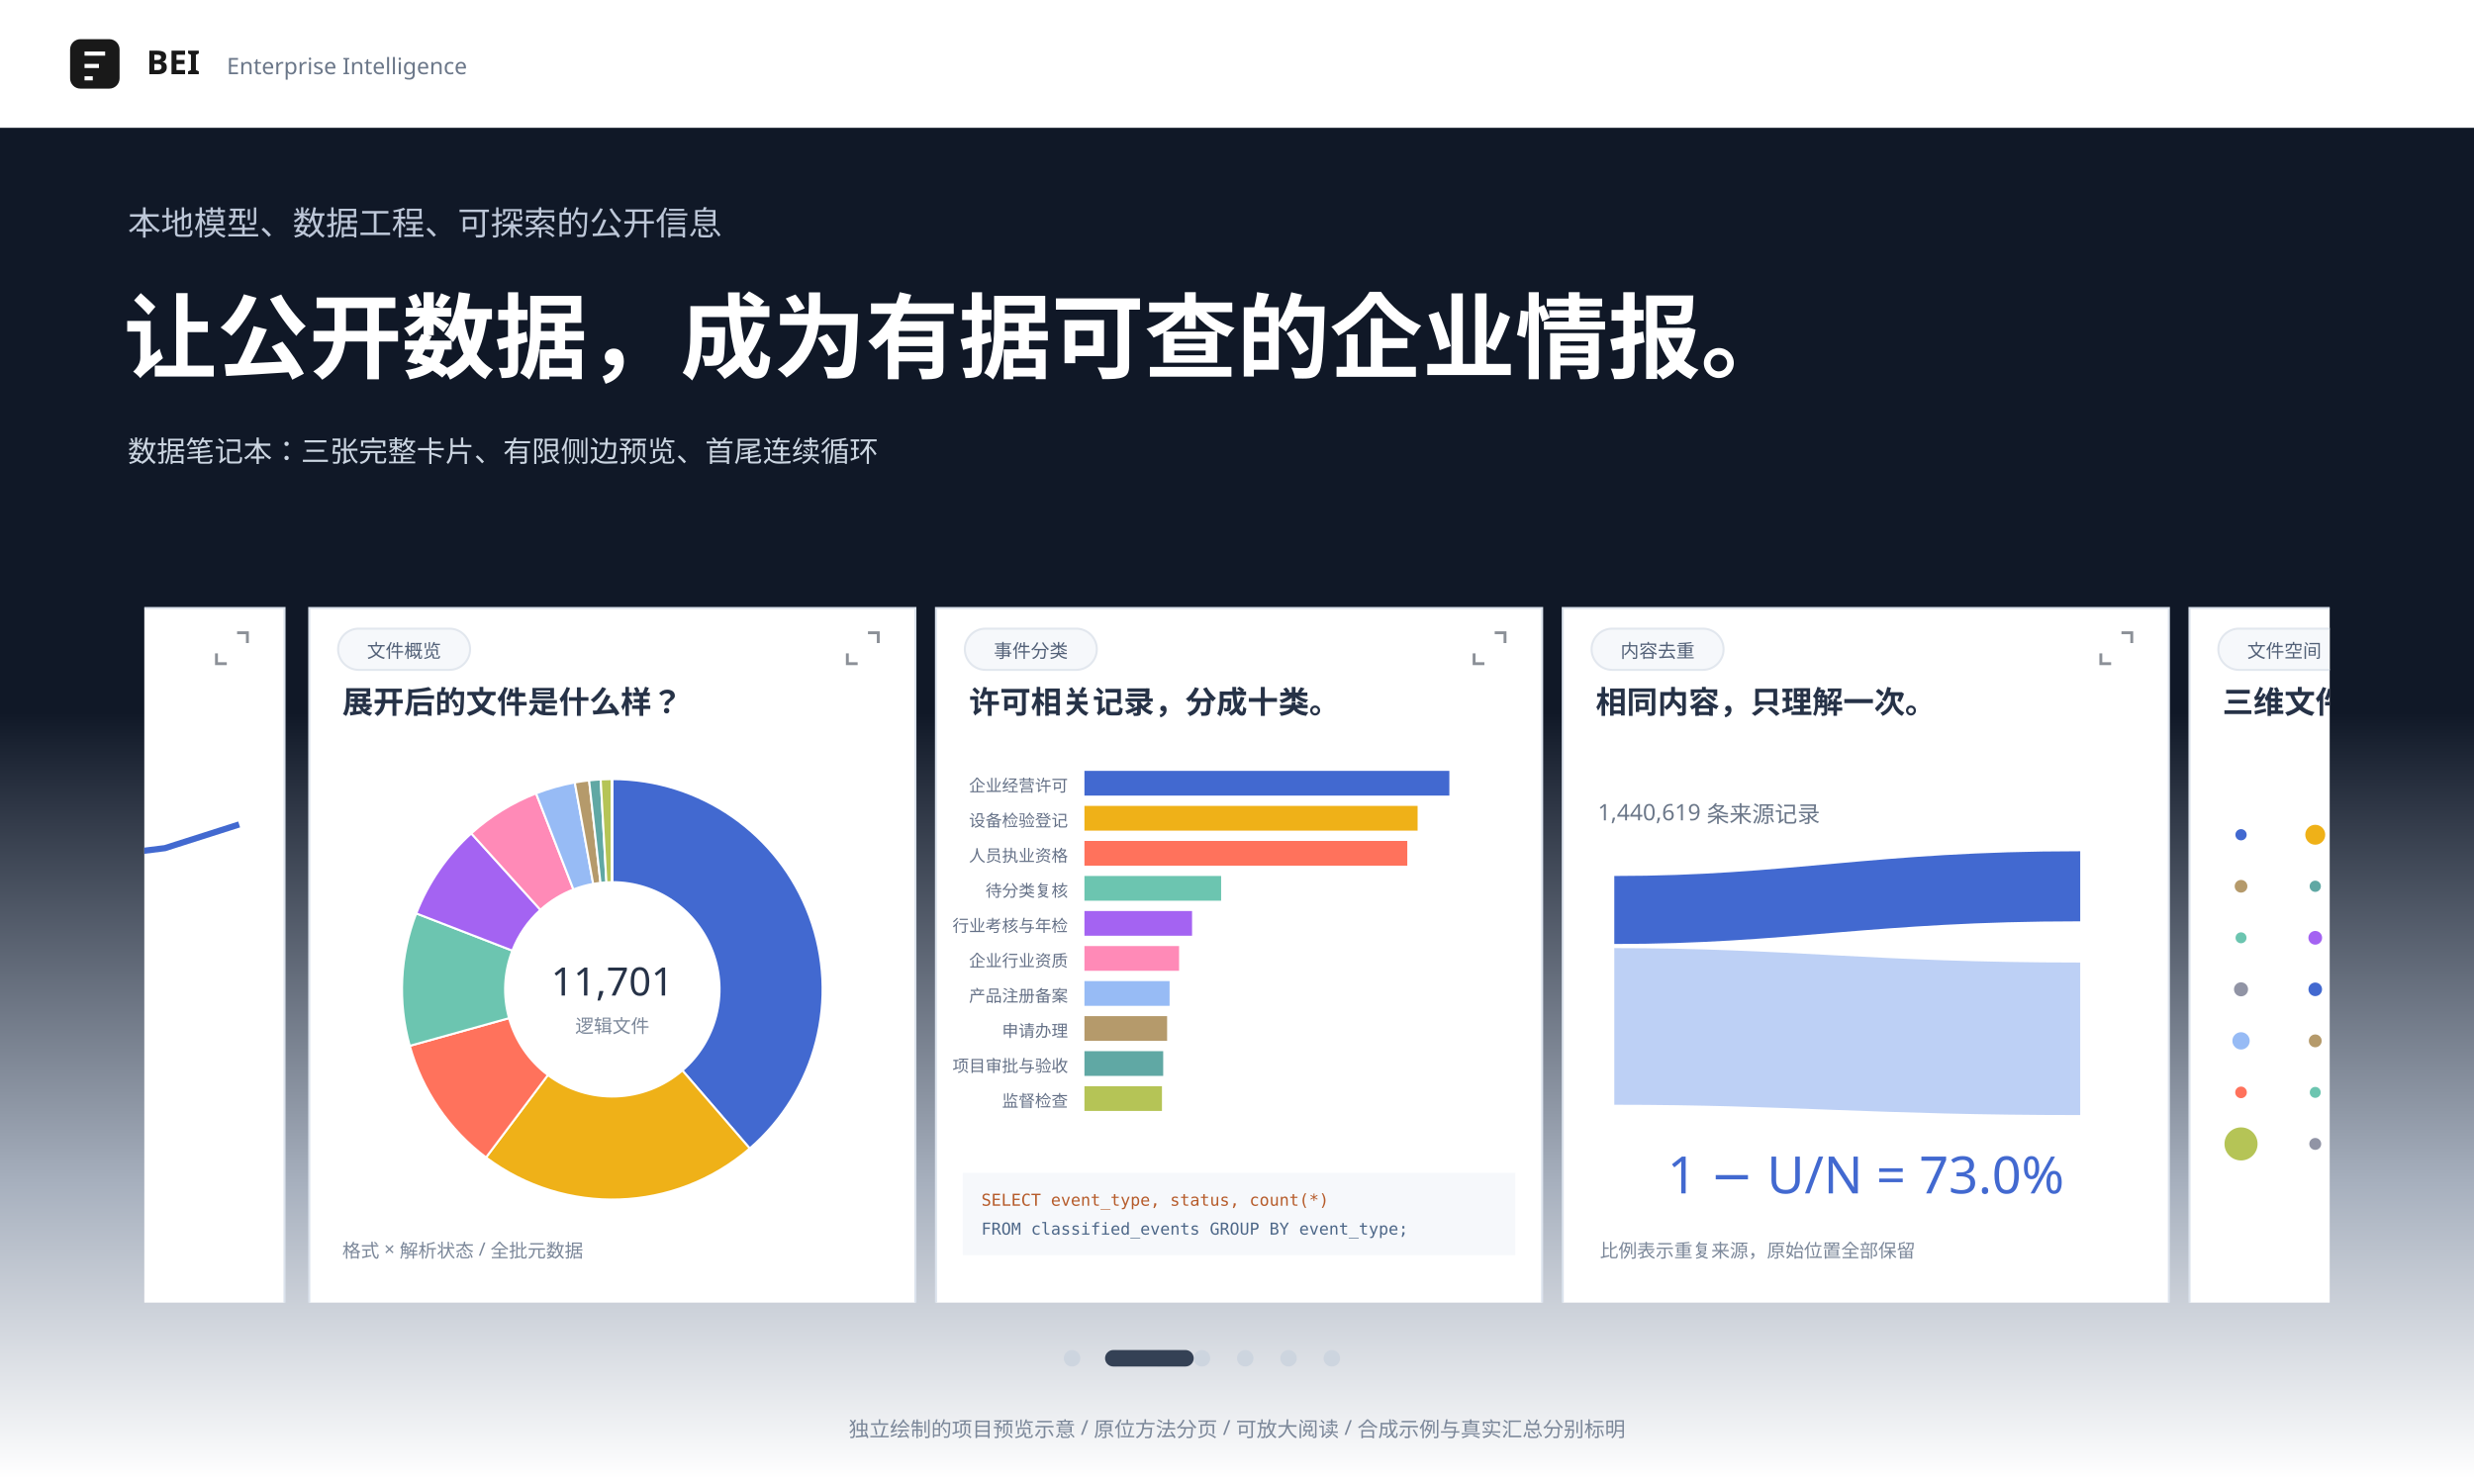
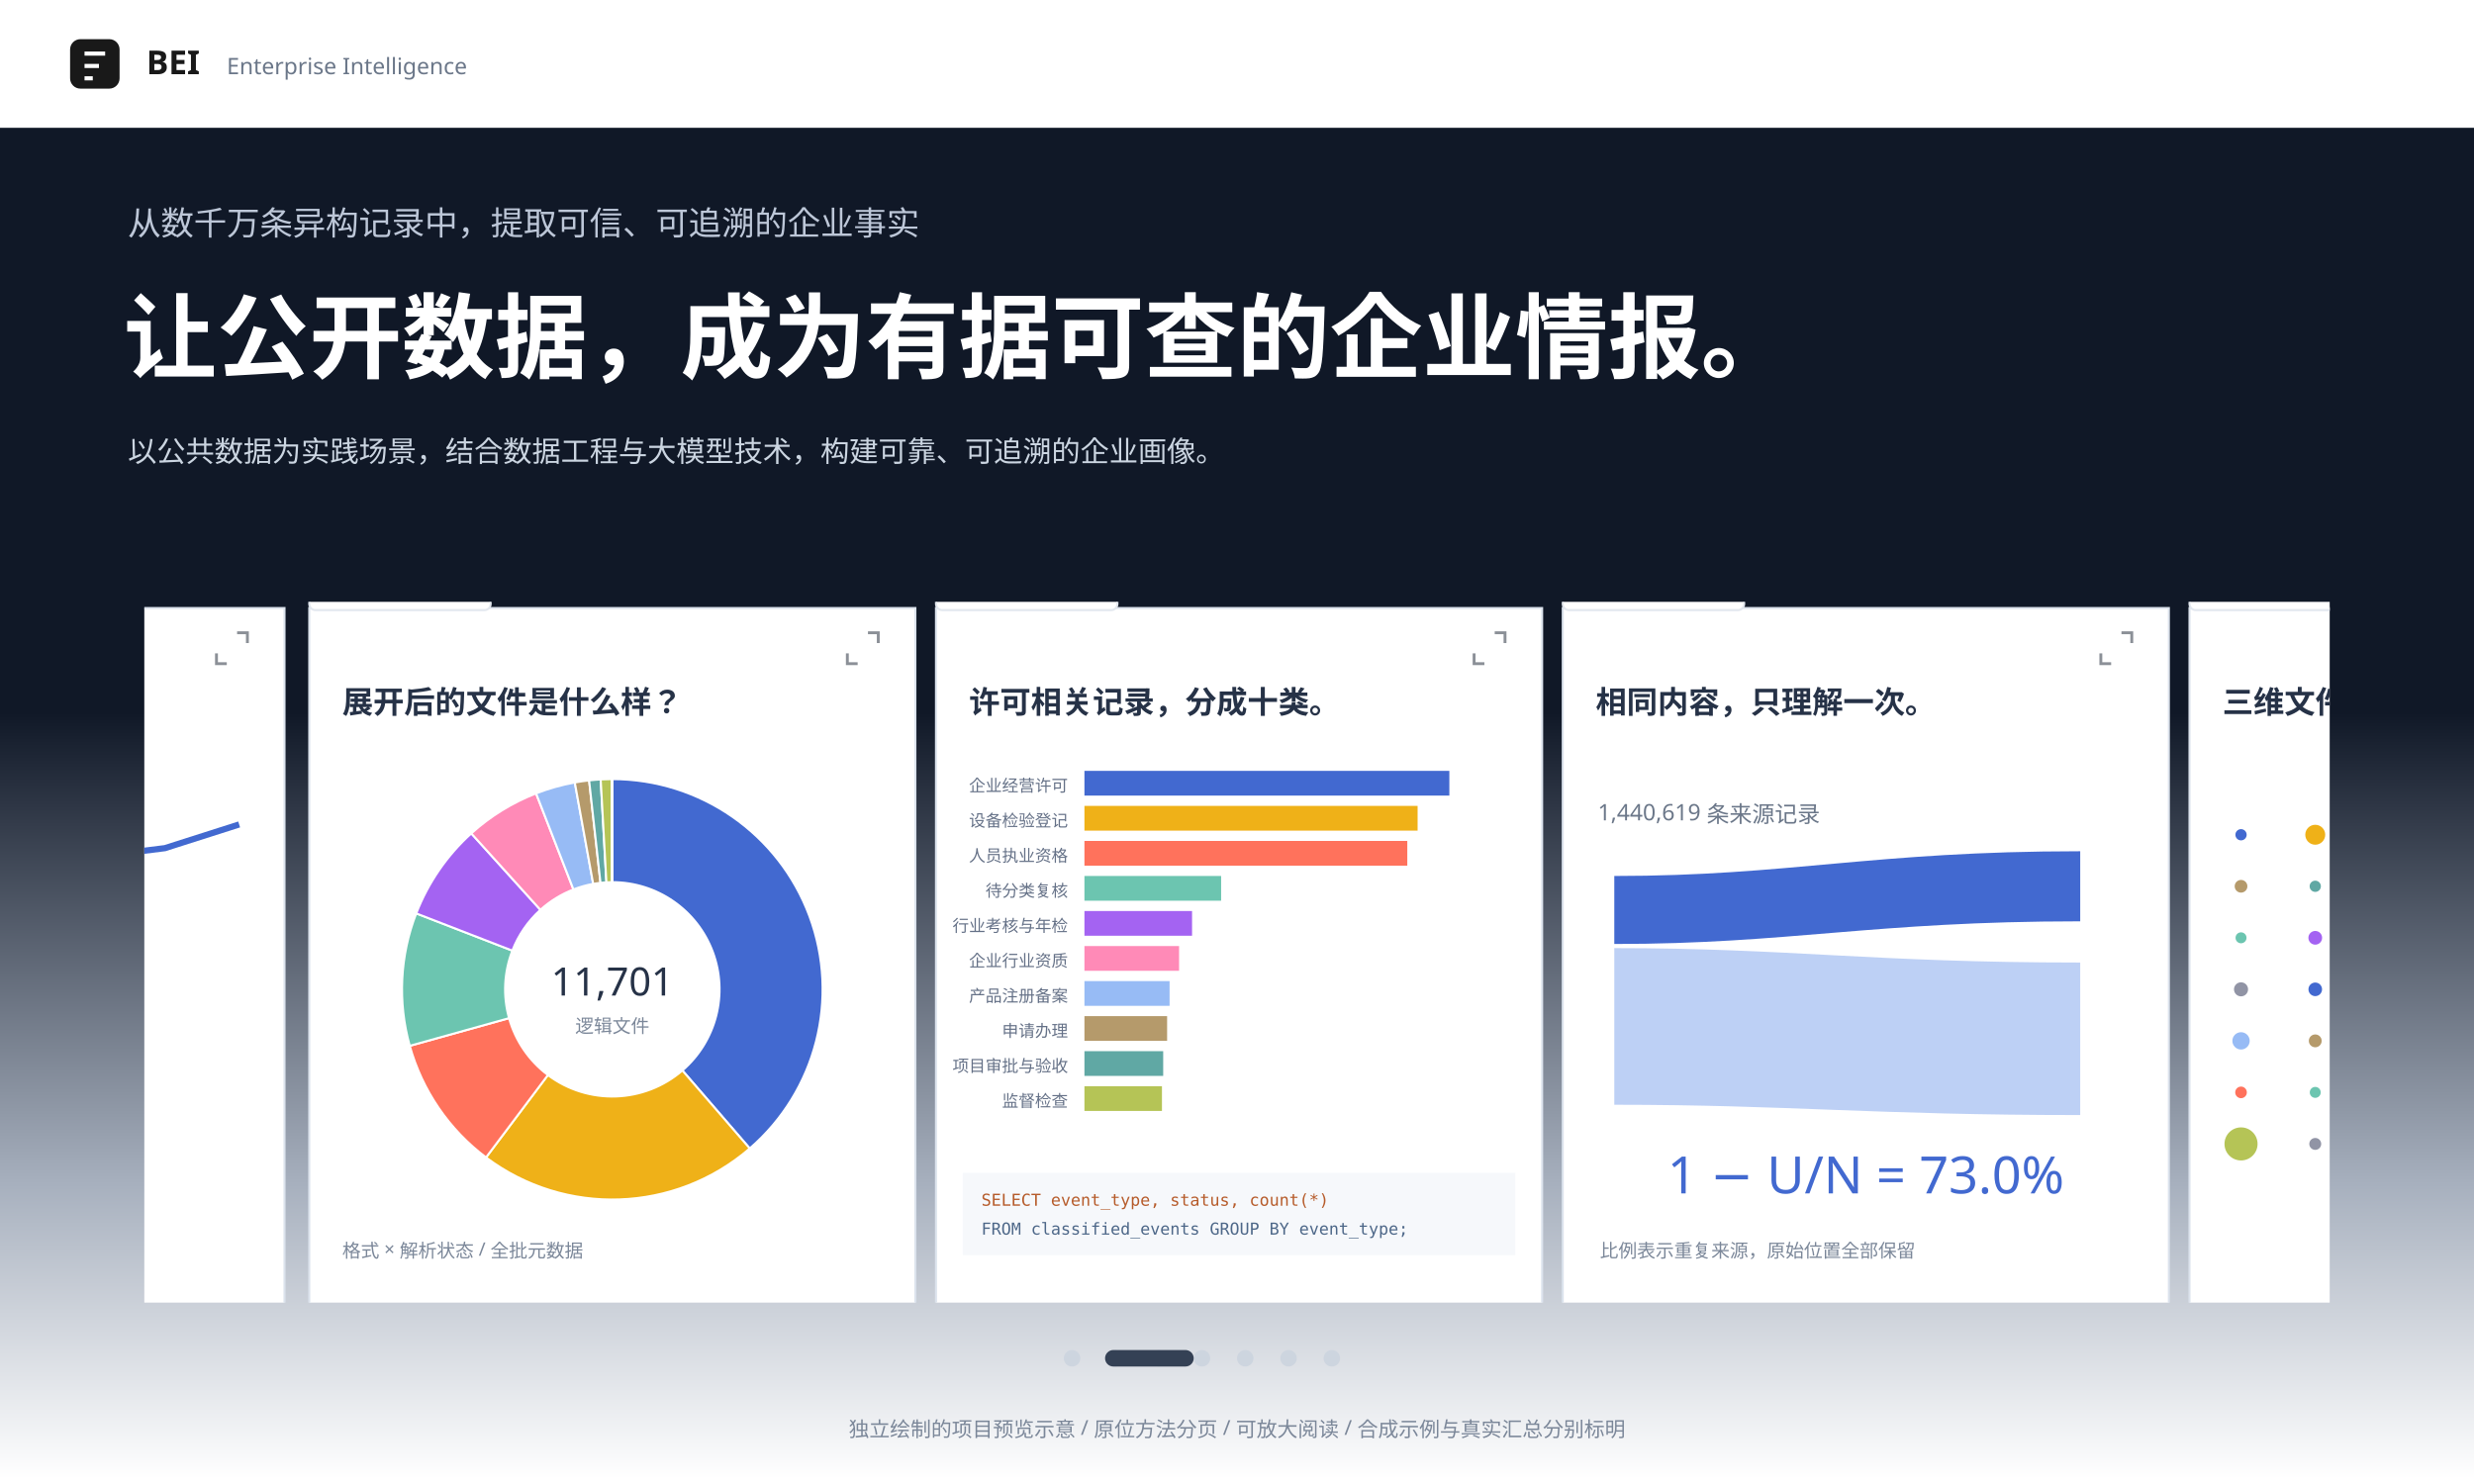
<svg xmlns="http://www.w3.org/2000/svg" width="1200" height="720" viewBox="0 0 1200 720">
  <defs>
    <linearGradient id="bg" x1="0" y1="0" x2="0" y2="1">
      <stop offset="0" stop-color="#101827" />
      <stop offset=".48" stop-color="#101827" />
      <stop offset=".8" stop-color="#a7b0be" />
      <stop offset="1" stop-color="#fff" />
    </linearGradient>
    <clipPath id="window">
      <rect x="70" y="292" width="1060" height="340" />
    </clipPath>
  </defs>
  <rect width="1200" height="720" fill="url(#bg)" />
  <rect width="1200" height="62" fill="white" />
  <g font-family="Segoe UI,Microsoft YaHei,sans-serif">
    <rect x="34" y="19" width="24" height="24" rx="5" fill="#191919" />
    <path d="M41 26H51M41 32H48M41 38H45" stroke="white" stroke-width="2" />
    <text x="71" y="36" fill="#191919" font-size="16" font-weight="600">BEI</text>
    <text x="110" y="36" fill="#6b7789" font-size="11">Enterprise Intelligence</text>
-     <text x="62" y="114" fill="#bdc7d8" font-size="16">本地模型、数据工程、可探索的公开信息</text>
+     <text x="62" y="114" fill="#bdc7d8" font-size="16">从数千万条异构记录中，提取可信、可追溯的企业事实</text>
    <text x="60" y="180" fill="white" font-size="45" font-weight="600">让公开数据，成为有据可查的企业情报。</text>
-     <text x="62" y="224" fill="#cbd5e1" font-size="14">数据笔记本：三张完整卡片、有限侧边预览、首尾连续循环</text>
+     <text x="62" y="224" fill="#cbd5e1" font-size="14">以公共数据为实践场景，结合数据工程与大模型技术，构建可靠、可追溯的企业画像。</text>
    <g clip-path="url(#window)">
      <g transform="translate(-156 295)">
        <rect width="294" height="340" fill="white" stroke="#dce3ed" />
-         <rect x="14" y="10" width="64" height="20" rx="10" fill="#f6f8fb" stroke="#e2e7ee" />
-         <text x="46" y="24" text-anchor="middle" fill="#536178" font-size="9">执行进度</text>
+         <rect x="0" y="-25" width="88" height="26" rx="3" fill="white" stroke="#e2e7ee" />
+         <text x="44" y="-8" text-anchor="middle" fill="#536178" font-size="9">执行进度</text>
        <path d="M271 12h5v5M266 27h-5v-5" fill="none" stroke="#8b9097" stroke-width="1.4" />
        <text x="16" y="51" fill="#263247" font-size="15" font-weight="600">执行进度快照</text>
        <g transform="translate(0 25)">
          <path d="M20.0 240.0 L56.0 238.5 L92.0 237.3 L128.0 231.6 L164.0 214.8 L200.0 96.0 L236.0 91.5 L272.0 80.0" fill="none" stroke="#4269d0" stroke-width="3" />
        </g>
      </g>
      <g transform="translate(150 295)">
        <rect width="294" height="340" fill="white" stroke="#dce3ed" />
-         <rect x="14" y="10" width="64" height="20" rx="10" fill="#f6f8fb" stroke="#e2e7ee" />
-         <text x="46" y="24" text-anchor="middle" fill="#536178" font-size="9">文件概览</text>
+         <rect x="0" y="-25" width="88" height="26" rx="3" fill="white" stroke="#e2e7ee" />
+         <text x="44" y="-8" text-anchor="middle" fill="#536178" font-size="9">文件概览</text>
        <path d="M271 12h5v5M266 27h-5v-5" fill="none" stroke="#8b9097" stroke-width="1.4" />
        <text x="16" y="51" fill="#263247" font-size="15" font-weight="600">展开后的文件是什么样？</text>
        <g transform="translate(0 25)">
          <path d="M147.00 58.00A102 102 0 0 1 213.66 237.20L180.99 199.36A52 52 0 0 0 147.00 108.00Z" fill="#4269d0" stroke="white" />
          <path d="M213.66 237.20A102 102 0 0 1 85.75 241.56L115.77 201.58A52 52 0 0 0 180.99 199.36Z" fill="#efb118" stroke="white" />
          <path d="M85.75 241.56A102 102 0 0 1 48.75 187.41L96.91 173.98A52 52 0 0 0 115.77 201.58Z" fill="#ff725c" stroke="white" />
          <path d="M48.75 187.41A102 102 0 0 1 51.89 123.16L98.51 141.22A52 52 0 0 0 96.91 173.98Z" fill="#6cc5b0" stroke="white" />
          <path d="M51.89 123.16A102 102 0 0 1 78.59 84.34L112.12 121.43A52 52 0 0 0 98.51 141.22Z" fill="#a463f2" stroke="white" />
          <path d="M78.59 84.34A102 102 0 0 1 110.02 64.94L128.14 111.54A52 52 0 0 0 112.12 121.43Z" fill="#ff8ab7" stroke="white" />
          <path d="M110.02 64.94A102 102 0 0 1 128.80 59.64L137.72 108.83A52 52 0 0 0 128.14 111.54Z" fill="#97bbf5" stroke="white" />
          <path d="M128.80 59.64A102 102 0 0 1 135.74 58.62L141.26 108.32A52 52 0 0 0 137.72 108.83Z" fill="#b59a6b" stroke="white" />
          <path d="M135.74 58.62A102 102 0 0 1 141.36 58.16L144.13 108.08A52 52 0 0 0 141.26 108.32Z" fill="#60a8a4" stroke="white" />
          <path d="M141.36 58.16A102 102 0 0 1 146.67 58.00L146.83 108.00A52 52 0 0 0 144.13 108.08Z" fill="#b5c456" stroke="white" />
          <path d="M146.67 58.00A102 102 0 0 1 147.00 58.00L147.00 108.00A52 52 0 0 0 146.83 108.00Z" fill="#9194a5" stroke="white" />
          <text x="147" y="163" text-anchor="middle" fill="#263247" font-size="19">11,701</text>
          <text x="147" y="181" text-anchor="middle" fill="#7b8799" font-size="9">逻辑文件</text>
          <text x="16" y="290" fill="#7b8799" font-size="9">格式 × 解析状态 / 全批元数据</text>
        </g>
      </g>
      <g transform="translate(454 295)">
        <rect width="294" height="340" fill="white" stroke="#dce3ed" />
-         <rect x="14" y="10" width="64" height="20" rx="10" fill="#f6f8fb" stroke="#e2e7ee" />
-         <text x="46" y="24" text-anchor="middle" fill="#536178" font-size="9">事件分类</text>
+         <rect x="0" y="-25" width="88" height="26" rx="3" fill="white" stroke="#e2e7ee" />
+         <text x="44" y="-8" text-anchor="middle" fill="#536178" font-size="9">事件分类</text>
        <path d="M271 12h5v5M266 27h-5v-5" fill="none" stroke="#8b9097" stroke-width="1.4" />
        <text x="16" y="51" fill="#263247" font-size="15" font-weight="600">许可相关记录，分成十类。</text>
        <g transform="translate(0 25)">
          <text x="64" y="64" text-anchor="end" fill="#657187" font-size="8">企业经营许可</text>
          <rect x="72" y="54" width="177.0" height="12" fill="#4269d0" />
          <text x="64" y="81" text-anchor="end" fill="#657187" font-size="8">设备检验登记</text>
          <rect x="72" y="71" width="161.6" height="12" fill="#efb118" />
          <text x="64" y="98" text-anchor="end" fill="#657187" font-size="8">人员执业资格</text>
          <rect x="72" y="88" width="156.6" height="12" fill="#ff725c" />
          <text x="64" y="115" text-anchor="end" fill="#657187" font-size="8">待分类复核</text>
          <rect x="72" y="105" width="66.3" height="12" fill="#6cc5b0" />
          <text x="64" y="132" text-anchor="end" fill="#657187" font-size="8">行业考核与年检</text>
          <rect x="72" y="122" width="52.2" height="12" fill="#a463f2" />
          <text x="64" y="149" text-anchor="end" fill="#657187" font-size="8">企业行业资质</text>
          <rect x="72" y="139" width="45.9" height="12" fill="#ff8ab7" />
          <text x="64" y="166" text-anchor="end" fill="#657187" font-size="8">产品注册备案</text>
          <rect x="72" y="156" width="41.3" height="12" fill="#97bbf5" />
          <text x="64" y="183" text-anchor="end" fill="#657187" font-size="8">申请办理</text>
          <rect x="72" y="173" width="40.1" height="12" fill="#b59a6b" />
          <text x="64" y="200" text-anchor="end" fill="#657187" font-size="8">项目审批与验收</text>
          <rect x="72" y="190" width="38.2" height="12" fill="#60a8a4" />
          <text x="64" y="217" text-anchor="end" fill="#657187" font-size="8">监督检查</text>
          <rect x="72" y="207" width="37.6" height="12" fill="#b5c456" />
          <rect x="13" y="249" width="268" height="40" fill="#f6f8fb" />
          <text x="22" y="265" fill="#b65b2a" font-size="8" font-family="Consolas,monospace">SELECT event_type, status, count(*)</text>
          <text x="22" y="279" fill="#4d6788" font-size="8" font-family="Consolas,monospace">FROM classified_events GROUP BY event_type;</text>
        </g>
      </g>
      <g transform="translate(758 295)">
        <rect width="294" height="340" fill="white" stroke="#dce3ed" />
-         <rect x="14" y="10" width="64" height="20" rx="10" fill="#f6f8fb" stroke="#e2e7ee" />
-         <text x="46" y="24" text-anchor="middle" fill="#536178" font-size="9">内容去重</text>
+         <rect x="0" y="-25" width="88" height="26" rx="3" fill="white" stroke="#e2e7ee" />
+         <text x="44" y="-8" text-anchor="middle" fill="#536178" font-size="9">内容去重</text>
        <path d="M271 12h5v5M266 27h-5v-5" fill="none" stroke="#8b9097" stroke-width="1.4" />
        <text x="16" y="51" fill="#263247" font-size="15" font-weight="600">相同内容，只理解一次。</text>
        <g transform="translate(0 25)">
          <text x="17" y="78" fill="#6b7789" font-size="11">1,440,619 条来源记录</text>
          <path d="M25 105C110 105 150 93 251 93L251 127C150 127 110 138 25 138Z" fill="#4269d0" />
          <path d="M25 140C110 140 150 147 251 147L251 221C150 221 110 216 25 216Z" fill="#bdd0f5" />
          <text x="147" y="259" text-anchor="middle" fill="#4269d0" font-size="25">1 − U/N = 73.0%</text>
          <text x="18" y="290" fill="#7b8799" font-size="9">比例表示重复来源，原始位置全部保留</text>
        </g>
      </g>
      <g transform="translate(1062 295)">
        <rect width="294" height="340" fill="white" stroke="#dce3ed" />
-         <rect x="14" y="10" width="64" height="20" rx="10" fill="#f6f8fb" stroke="#e2e7ee" />
-         <text x="46" y="24" text-anchor="middle" fill="#536178" font-size="9">文件空间</text>
+         <rect x="0" y="-25" width="88" height="26" rx="3" fill="white" stroke="#e2e7ee" />
+         <text x="44" y="-8" text-anchor="middle" fill="#536178" font-size="9">文件空间</text>
        <path d="M271 12h5v5M266 27h-5v-5" fill="none" stroke="#8b9097" stroke-width="1.4" />
        <text x="16" y="51" fill="#263247" font-size="15" font-weight="600">三维文件空间</text>
        <g transform="translate(0 25)">
          <circle cx="25" cy="85" r="3.23" fill="#4269d0" stroke="white" />
          <circle cx="61" cy="85" r="5.34" fill="#efb118" stroke="white" />
          <circle cx="97" cy="85" r="10.00" fill="#ff725c" stroke="white" />
          <circle cx="133" cy="85" r="8.57" fill="#6cc5b0" stroke="white" />
          <circle cx="169" cy="85" r="6.96" fill="#a463f2" stroke="white" />
          <circle cx="205" cy="85" r="5.41" fill="#ff8ab7" stroke="white" />
          <circle cx="241" cy="85" r="4.23" fill="#97bbf5" stroke="white" />
          <circle cx="25" cy="110" r="3.58" fill="#b59a6b" stroke="white" />
          <circle cx="61" cy="110" r="3.23" fill="#60a8a4" stroke="white" />
          <circle cx="97" cy="110" r="4.00" fill="#b5c456" stroke="white" />
          <circle cx="133" cy="110" r="6.63" fill="#9194a5" stroke="white" />
          <circle cx="169" cy="110" r="5.27" fill="#4269d0" stroke="white" />
          <circle cx="205" cy="110" r="4.28" fill="#efb118" stroke="white" />
          <circle cx="241" cy="110" r="3.75" fill="#ff725c" stroke="white" />
          <circle cx="25" cy="135" r="3.16" fill="#6cc5b0" stroke="white" />
          <circle cx="61" cy="135" r="3.83" fill="#a463f2" stroke="white" />
          <circle cx="97" cy="135" r="8.89" fill="#ff8ab7" stroke="white" />
          <circle cx="133" cy="135" r="8.47" fill="#97bbf5" stroke="white" />
          <circle cx="169" cy="135" r="3.16" fill="#b59a6b" stroke="white" />
          <circle cx="205" cy="135" r="5.12" fill="#60a8a4" stroke="white" />
          <circle cx="241" cy="135" r="4.65" fill="#b5c456" stroke="white" />
          <circle cx="25" cy="160" r="3.91" fill="#9194a5" stroke="white" />
          <circle cx="61" cy="160" r="3.80" fill="#4269d0" stroke="white" />
          <circle cx="97" cy="160" r="3.68" fill="#efb118" stroke="white" />
          <circle cx="133" cy="160" r="3.16" fill="#ff725c" stroke="white" />
          <circle cx="169" cy="160" r="3.16" fill="#6cc5b0" stroke="white" />
          <circle cx="205" cy="160" r="6.16" fill="#a463f2" stroke="white" />
          <circle cx="241" cy="160" r="5.01" fill="#ff8ab7" stroke="white" />
          <circle cx="25" cy="185" r="4.70" fill="#97bbf5" stroke="white" />
          <circle cx="61" cy="185" r="3.62" fill="#b59a6b" stroke="white" />
          <circle cx="97" cy="185" r="8.45" fill="#60a8a4" stroke="white" />
          <circle cx="133" cy="185" r="3.16" fill="#b5c456" stroke="white" />
          <circle cx="169" cy="185" r="3.16" fill="#9194a5" stroke="white" />
          <circle cx="205" cy="185" r="3.83" fill="#4269d0" stroke="white" />
          <circle cx="241" cy="185" r="3.62" fill="#efb118" stroke="white" />
          <circle cx="25" cy="210" r="3.32" fill="#ff725c" stroke="white" />
          <circle cx="61" cy="210" r="3.16" fill="#6cc5b0" stroke="white" />
          <circle cx="97" cy="210" r="3.16" fill="#a463f2" stroke="white" />
          <circle cx="133" cy="210" r="3.42" fill="#ff8ab7" stroke="white" />
          <circle cx="169" cy="210" r="3.39" fill="#97bbf5" stroke="white" />
          <circle cx="205" cy="210" r="4.58" fill="#b59a6b" stroke="white" />
          <circle cx="241" cy="210" r="4.62" fill="#60a8a4" stroke="white" />
          <circle cx="25" cy="235" r="8.52" fill="#b5c456" stroke="white" />
          <circle cx="61" cy="235" r="3.39" fill="#9194a5" stroke="white" />
          <circle cx="97" cy="235" r="3.23" fill="#4269d0" stroke="white" />
          <circle cx="133" cy="235" r="4.79" fill="#efb118" stroke="white" />
          <circle cx="169" cy="235" r="3.16" fill="#ff725c" stroke="white" />
        </g>
      </g>
    </g>
    <circle cx="520" cy="659" r="4" fill="#cdd5df" />
    <circle cx="541" cy="659" r="4" fill="#cdd5df" />
    <circle cx="562" cy="659" r="4" fill="#cdd5df" />
    <circle cx="583" cy="659" r="4" fill="#cdd5df" />
    <circle cx="604" cy="659" r="4" fill="#cdd5df" />
    <circle cx="625" cy="659" r="4" fill="#cdd5df" />
    <circle cx="646" cy="659" r="4" fill="#cdd5df" />
    <rect x="536" y="655" width="43" height="8" rx="4" fill="#344155" />
    <text x="600" y="697" text-anchor="middle" fill="#7b8799" font-size="10">独立绘制的项目预览示意 / 原位方法分页 / 可放大阅读 / 合成示例与真实汇总分别标明</text>
  </g>
</svg>
